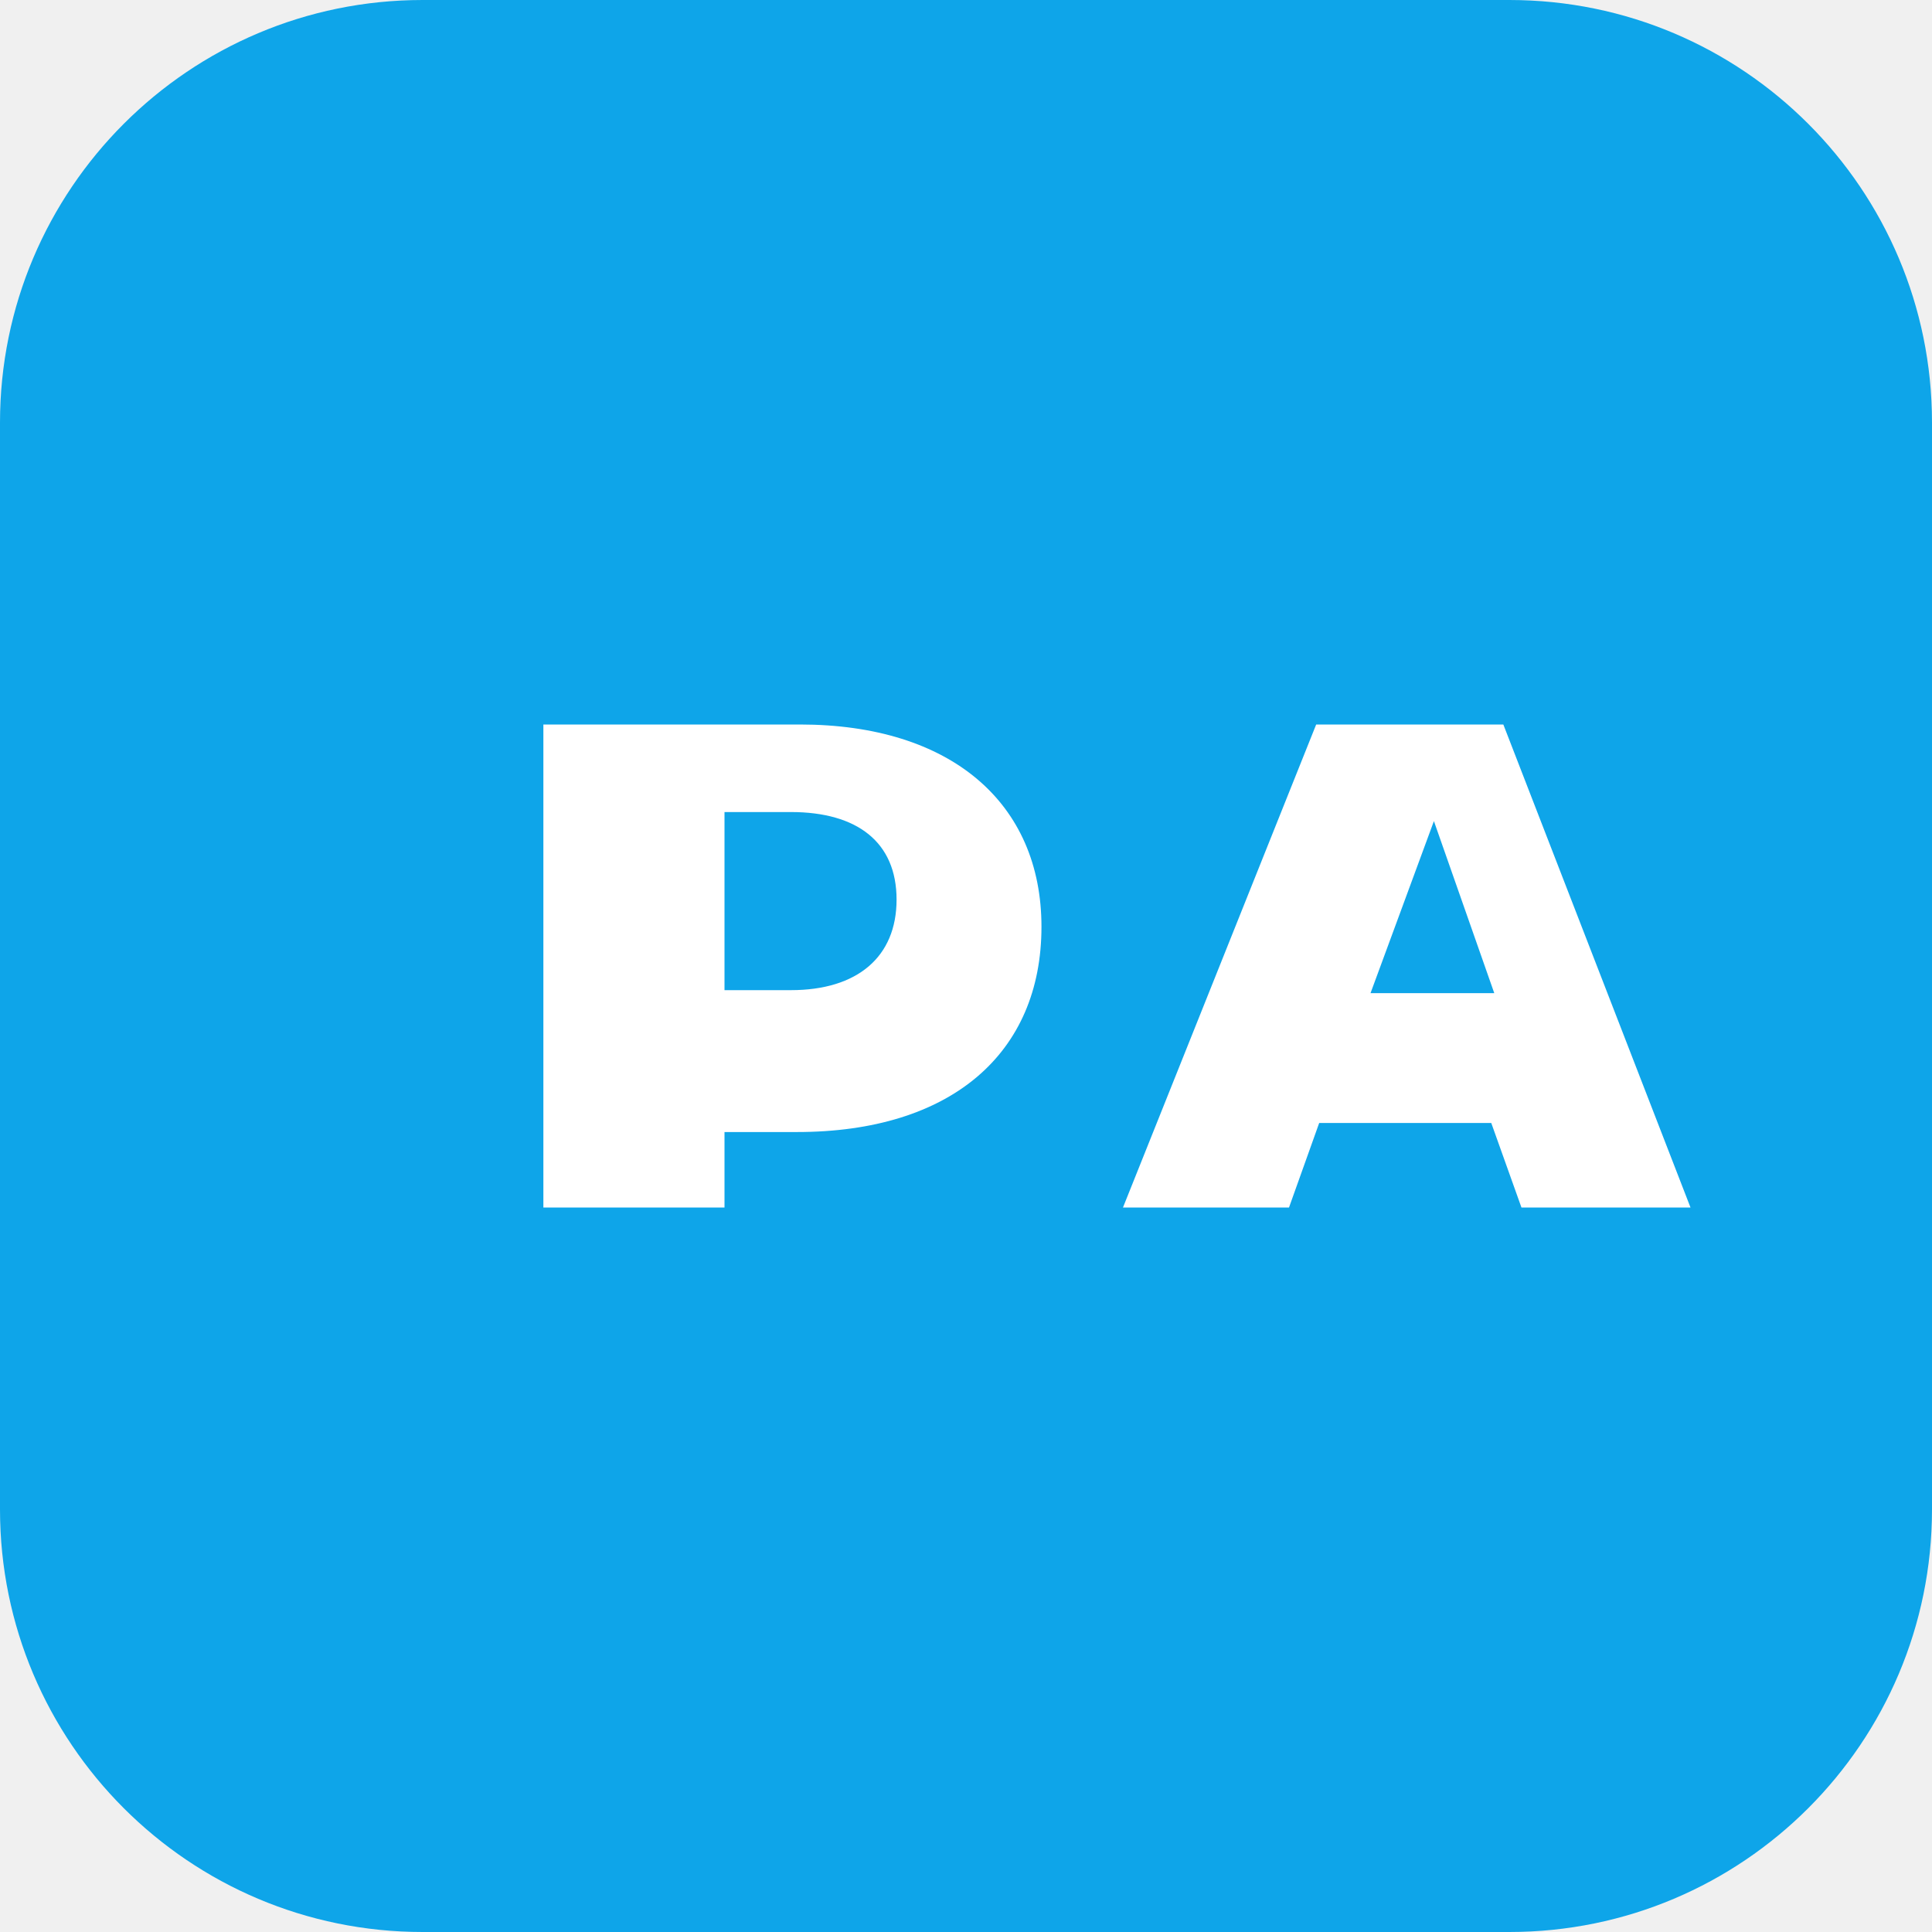
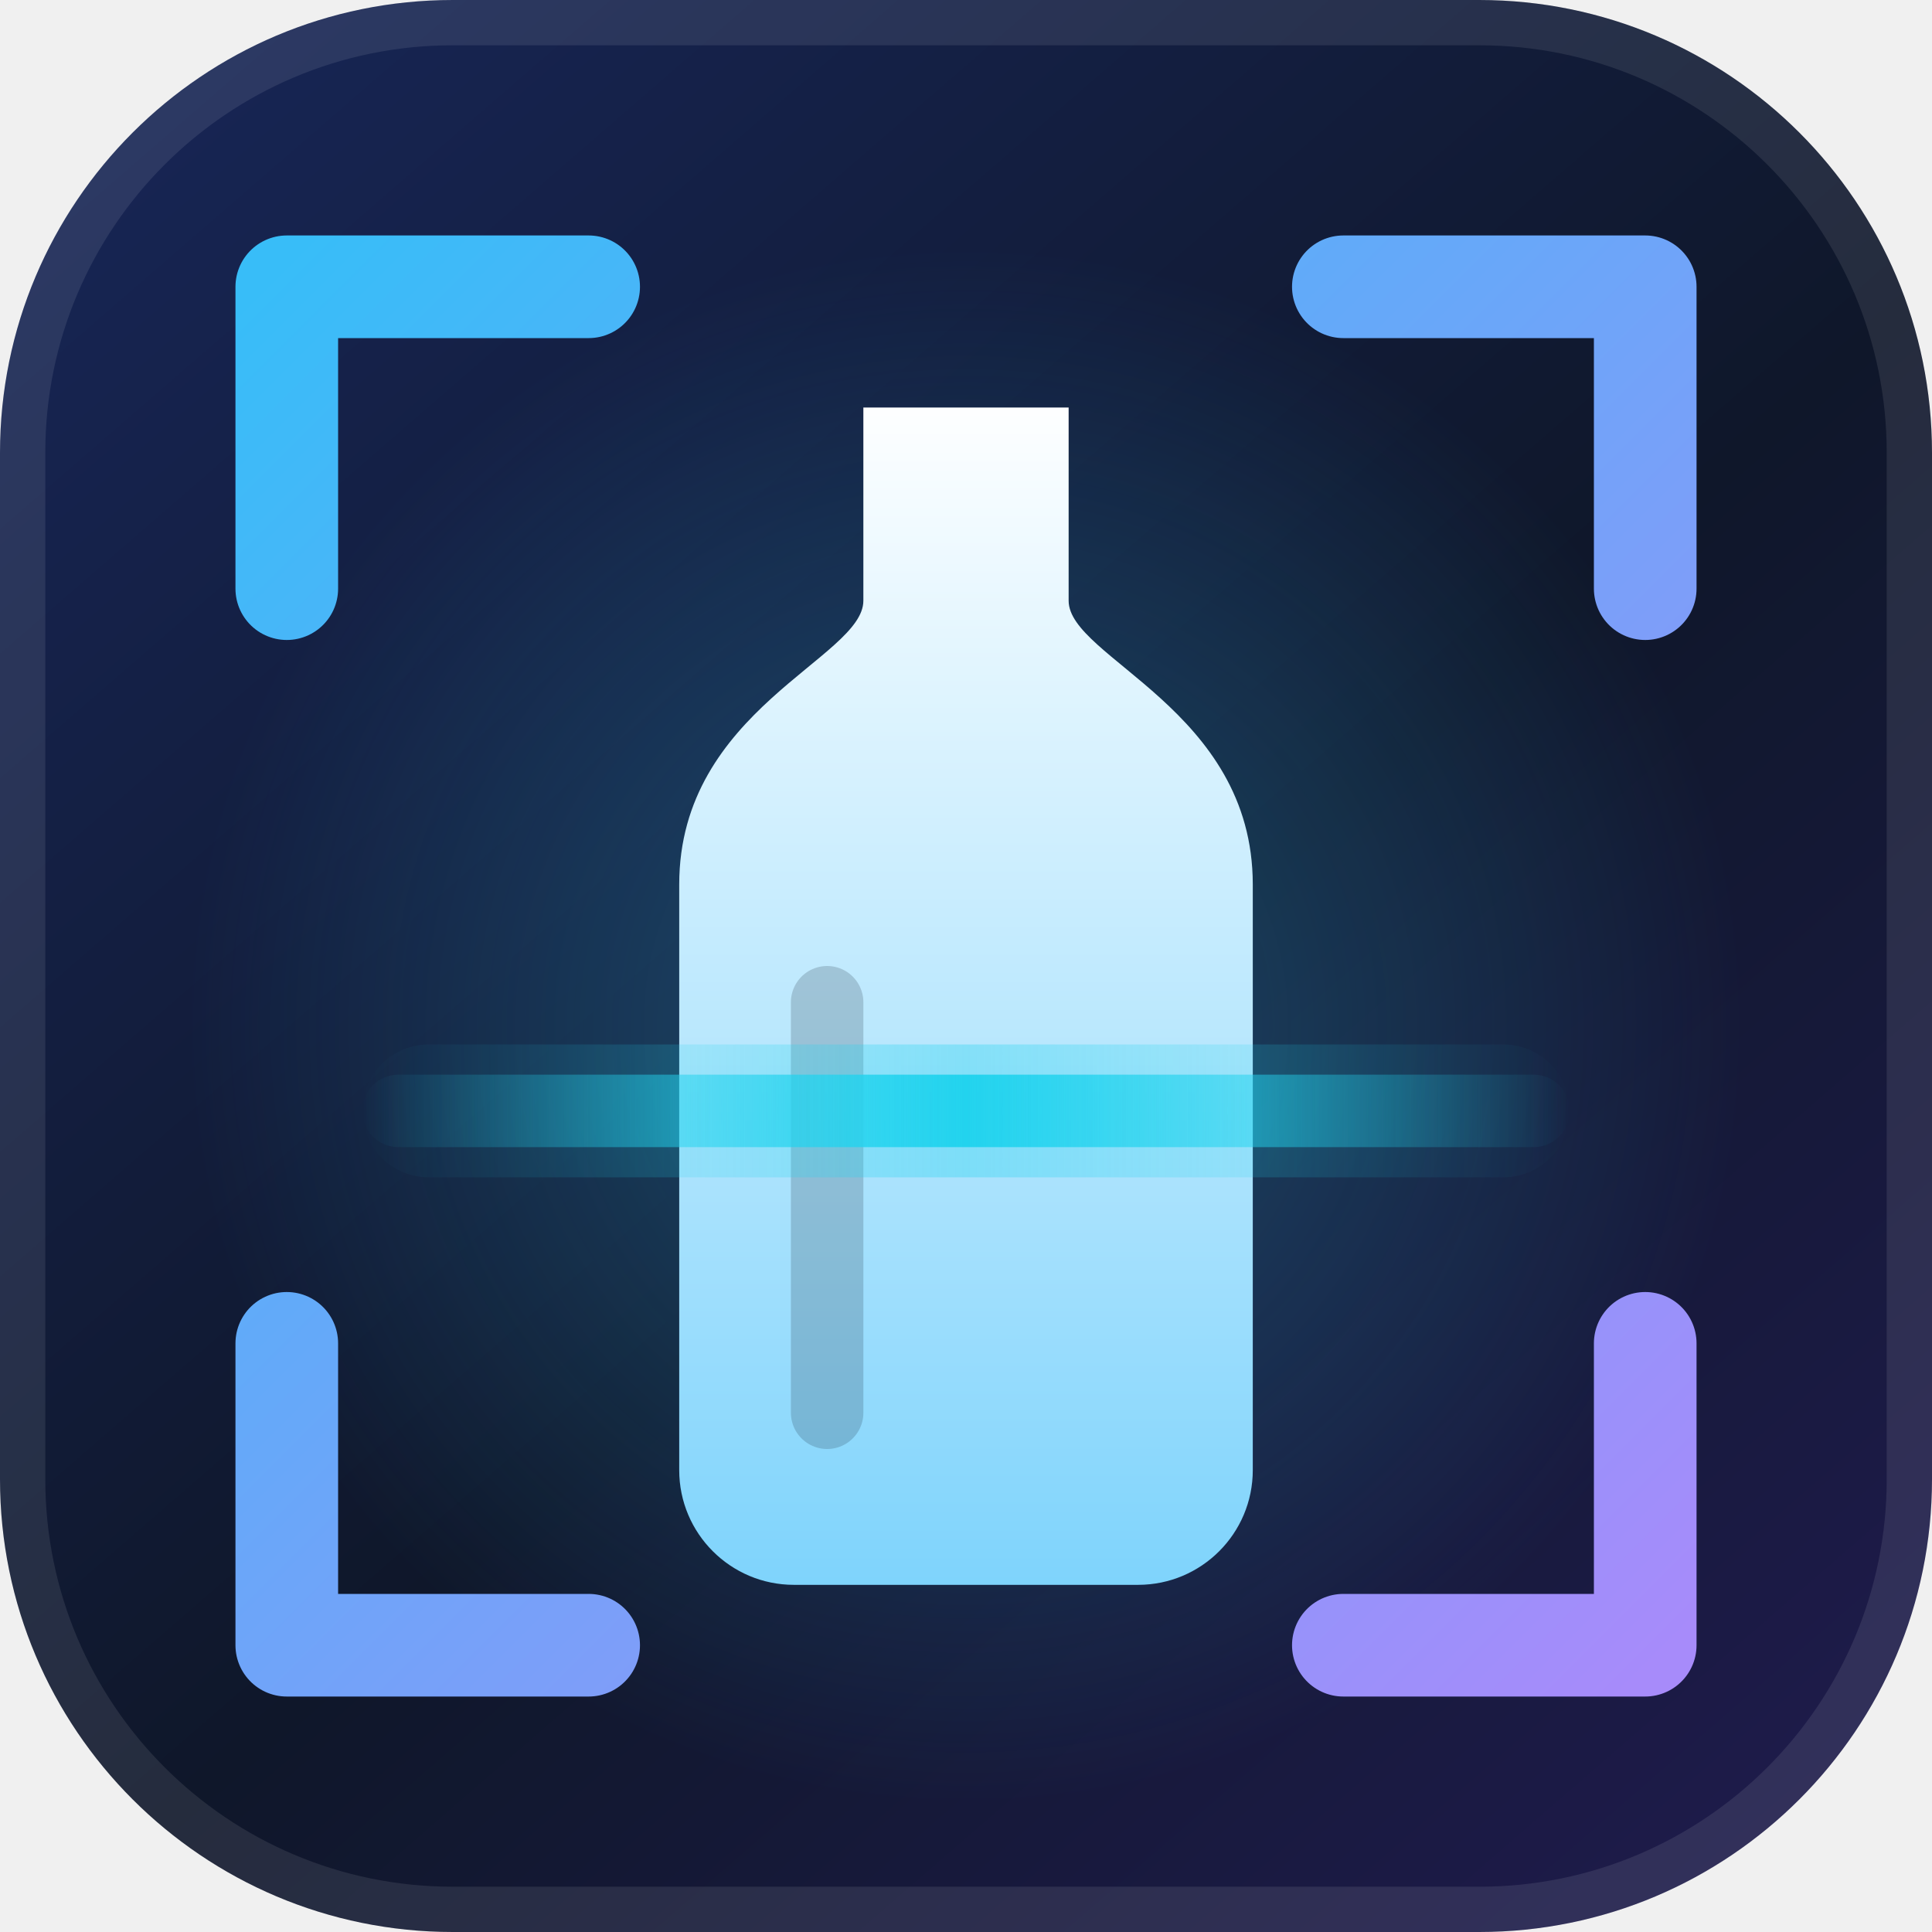
<svg xmlns="http://www.w3.org/2000/svg" viewBox="0 0 64 64" fill="none">
-   <rect width="64" height="64" rx="14" fill="#0ea5e9" />
-   <path d="M18 40V24h8.5c5 0 8 2.6 8 6.7 0 4.2-3 6.8-8.1 6.8H24v2.5H18zm6-7.2h2.2c2.2 0 3.5-1.1 3.5-3s-1.3-2.9-3.5-2.9H24v5.9zM37.2 40l6.4-16h6.2L56 40h-5.6l-1-2.8H43.7L42.7 40h-5.5zm8.2-7.1h4.1l-2-5.7-2.1 5.7z" fill="#fff" />
+   <defs>
+     <linearGradient id="t" x1="6" y1="2" x2="58" y2="62" gradientUnits="userSpaceOnUse">
+       <stop offset="0" stop-color="#172554" />
+       <stop offset="0.55" stop-color="#0f172a" />
+       <stop offset="1" stop-color="#1e1b4b" />
+     </linearGradient>
+     <radialGradient id="g" cx="0" cy="0" r="1" gradientUnits="userSpaceOnUse" gradientTransform="translate(32 34) scale(26)">
+       <stop offset="0" stop-color="#38bdf8" stop-opacity="0.32" />
+       <stop offset="1" stop-color="#38bdf8" stop-opacity="0" />
+     </radialGradient>
+     <linearGradient id="br" x1="9" y1="9" x2="55" y2="55" gradientUnits="userSpaceOnUse">
+       <stop offset="0" stop-color="#38bdf8" />
+       <stop offset="1" stop-color="#a78bfa" />
+     </linearGradient>
+     <linearGradient id="b" x1="32" y1="13" x2="32" y2="53" gradientUnits="userSpaceOnUse">
+       <stop offset="0" stop-color="#ffffff" />
+       <stop offset="1" stop-color="#7dd3fc" />
+     </linearGradient>
+     <linearGradient id="s" x1="12" y1="0" x2="52" y2="0" gradientUnits="userSpaceOnUse">
+       <stop offset="0" stop-color="#22d3ee" stop-opacity="0" />
+       <stop offset="0.5" stop-color="#22d3ee" />
+       <stop offset="1" stop-color="#22d3ee" stop-opacity="0" />
+     </linearGradient>
+   </defs>
+   <rect width="64" height="64" rx="15" fill="url(#t)" />
+   <rect width="64" height="64" rx="15" fill="url(#g)" />
+   <rect x="0.75" y="0.75" width="62.5" height="62.5" rx="14.25" stroke="#ffffff" stroke-opacity="0.09" stroke-width="1.5" />
+   <g stroke="url(#br)" stroke-width="3.4" stroke-linecap="round" stroke-linejoin="round">
+     <path d="M9.5 19.5v-10h10" />
+     <path d="M44.5 9.5h10v10" />
+     <path d="M54.5 44.5v10h-10" />
+     <path d="M19.5 54.5h-10v-10" />
+   </g>
+   <path d="M28.6 13.5h6.8v6.4c0 1.9 6.1 3.6 6.1 9.4v19.4a3.8 3.8 0 0 1-3.8 3.8H26.3a3.8 3.8 0 0 1-3.8-3.8V29.3c0-5.8 6.1-7.5 6.1-9.4z" fill="url(#b)" />
+   <path d="M27.4 33.2v13.6" stroke="#0f172a" stroke-opacity="0.18" stroke-width="2.4" stroke-linecap="round" />
+   <rect x="12" y="35.6" width="40" height="2.4" rx="1.2" fill="url(#s)" />
+   <rect x="12" y="34.6" width="40" height="4.4" rx="2.2" fill="url(#s)" opacity="0.35" />
</svg>
